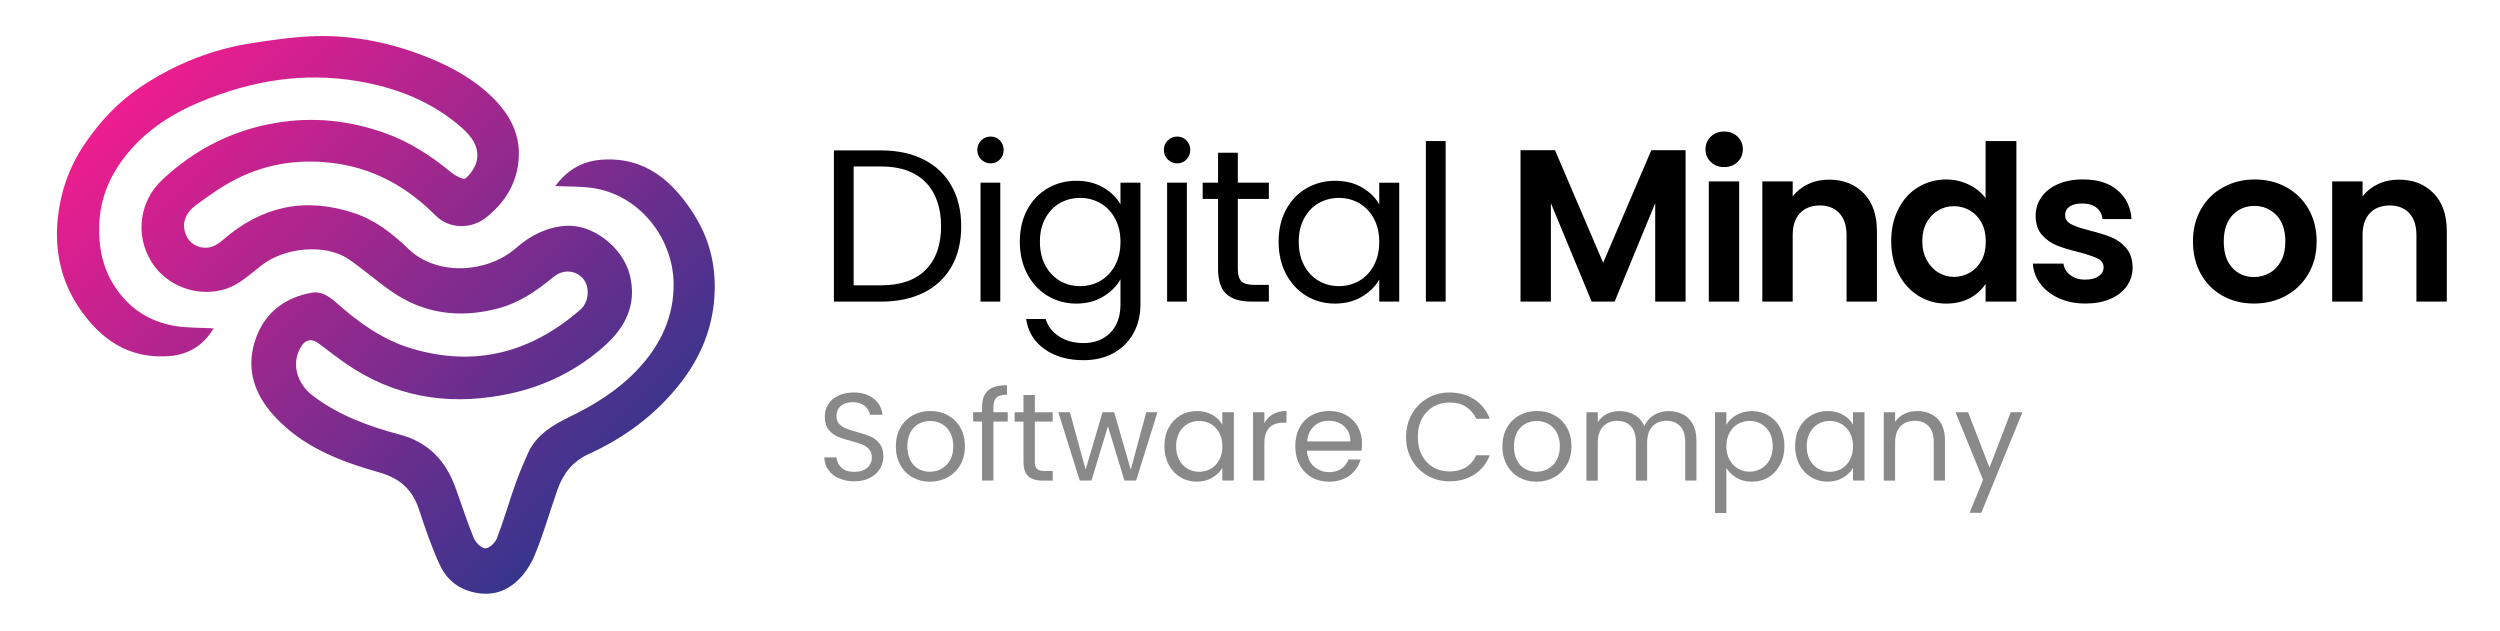
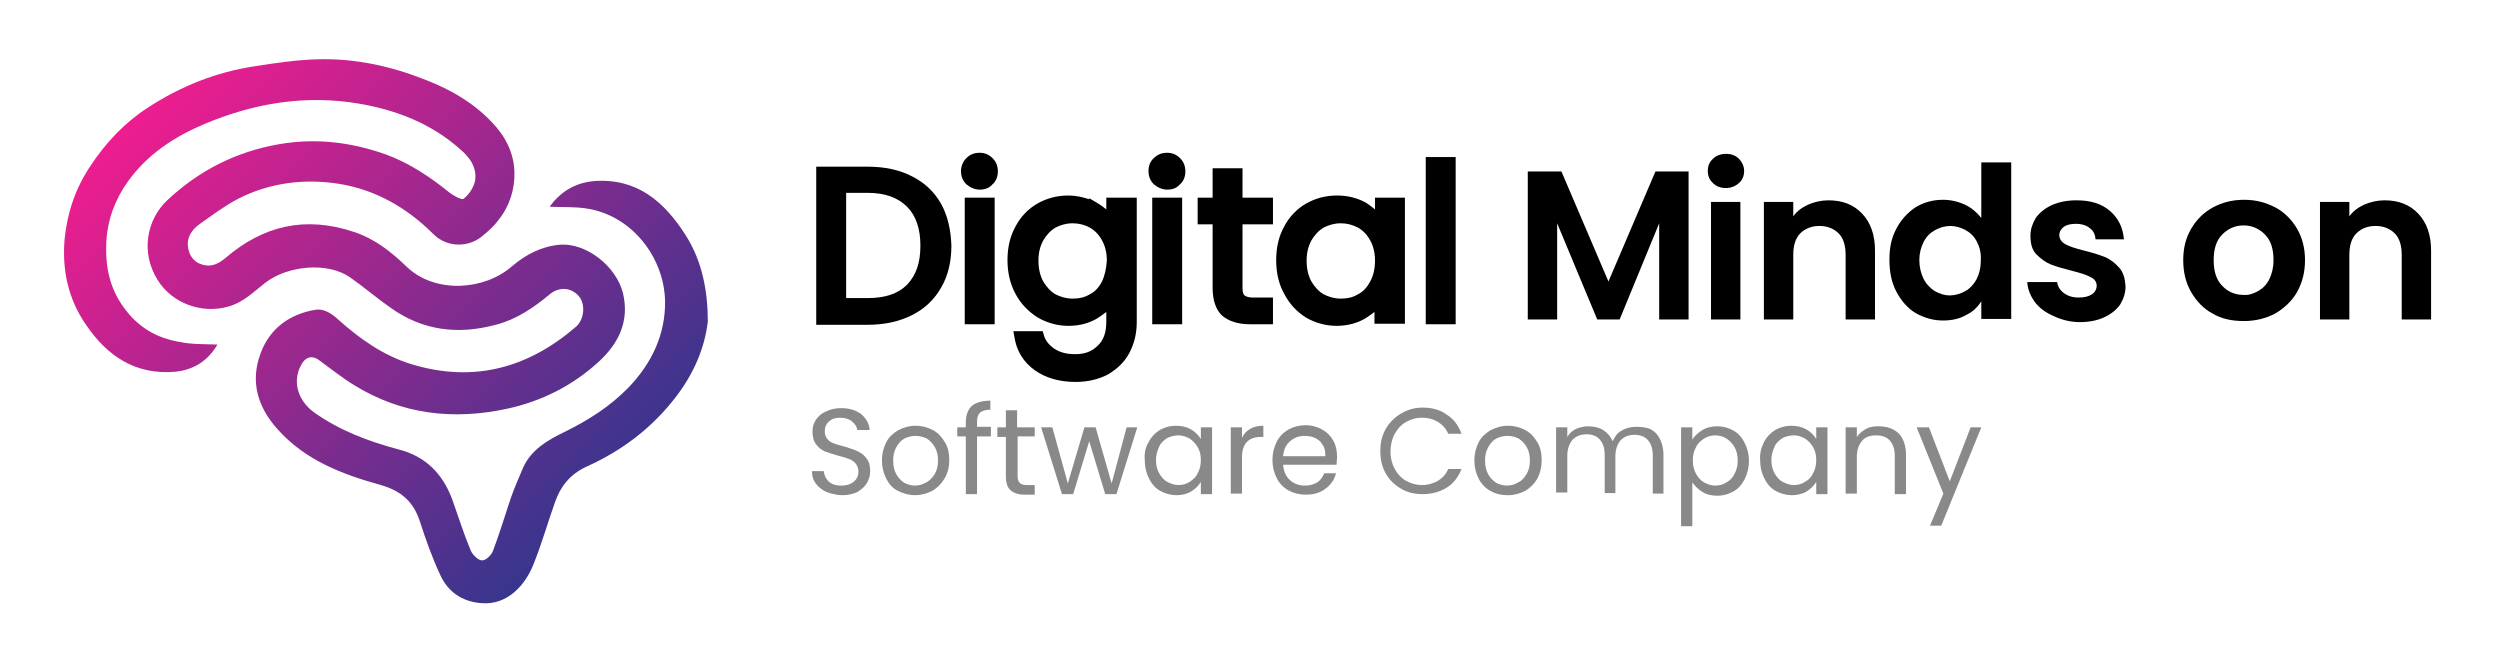
- <svg xmlns="http://www.w3.org/2000/svg" id="Layer_1" data-name="Layer 1" version="1.1" viewBox="0 0 456.77 115.19">
-   <defs>
-     <style>
-       .cls-1 {
-         fill: url(#linear-gradient);
-       }
- 
-       .cls-1, .cls-2, .cls-3 {
-         stroke-width: 0px;
-       }
- 
-       .cls-2 {
-         fill: #000;
-       }
- 
-       .cls-3 {
-         fill: #898989;
-       }
-     </style>
-     <linearGradient id="linear-gradient" x1="118.05" y1="94.95" x2="32.36" y2="9.26" gradientUnits="userSpaceOnUse">
-       <stop offset="0" stop-color="#29378d" />
-       <stop offset="1" stop-color="#ed1d8f" />
-     </linearGradient>
-   </defs>
-   <path class="cls-1" d="M126.96,39.41c-3.96-6.28-9.07-10.85-17.15-10.22-3.5.27-6.28,1.96-8.34,4.8,2.34.11,4.56.05,6.73.35,8.63,1.21,14.69,9.13,14.87,17.25.14,6.28-2.47,11.68-6.82,16.18-3.47,3.6-7.65,6.2-12.14,8.37-3.14,1.53-6.15,3.31-7.67,6.71-.83,1.86-1.62,3.74-2.3,5.65-1.15,3.26-2.1,6.6-3.34,9.83-.31.82-1.4,1.86-2.12,1.85-.74-.01-1.78-1.06-2.12-1.88-1.27-3.08-2.26-6.28-3.42-9.41-1.8-4.85-5-8.15-10.17-9.51-5.57-1.46-10.94-3.45-15.65-6.94-3.25-2.4-4.22-6.34-2.14-9.36.77-1.12,1.89-1.19,3.02-.35,2.15,1.62,4.28,3.31,6.56,4.73,8.91,5.55,18.59,6.63,28.67,4.4,6.42-1.42,12.24-4.35,17.13-8.76,3.74-3.36,5.84-7.56,4.51-12.86-1.26-5.03-6.76-9.34-11.73-8.98-3.46.25-6.44,1.76-9.02,4.03-5.24,4.6-14.43,5.23-19.66.22-2.87-2.75-5.97-5.25-9.97-6.58-9.02-3-16.9-1.23-23.96,4.9-1.19,1.03-2.45,1.73-4.11,1.33-1.76-.42-2.67-1.75-2.94-3.3-.31-1.78.7-3.34,2.08-4.35,2.35-1.73,4.75-3.45,7.34-4.77,5.91-3.01,12.27-3.83,18.79-2.8,6.92,1.09,12.75,4.47,17.65,9.4,2.66,2.68,6.76,2.46,9.35.35,1.06-.86,2.06-1.84,2.9-2.91,2.08-2.63,3.08-5.78,3.01-9.02-.07-3.56-1.7-6.7-4.18-9.31-3.46-3.65-7.74-6.06-12.35-7.92-6.52-2.64-13.32-4.08-20.34-3.93-3.96.08-7.93.67-11.85,1.27-7.26,1.11-13.98,3.79-20.09,7.81-4.31,2.84-7.8,6.54-10.7,10.9-2.77,4.18-4.3,8.74-4.76,13.57-.54,5.74.63,11.23,3.95,16.13,3.98,5.89,9.26,9.39,16.58,8.77,3.47-.29,6.25-2.08,7.96-5.06-2.4-.14-4.81-.05-7.13-.45-4.28-.74-7.79-2.84-10.4-6.43-2.68-3.68-3.53-7.74-3.35-12.22.17-4.32,1.68-8.15,4.12-11.52,3.62-4.99,8.57-8.34,14.26-10.73,9.3-3.89,18.87-5.52,28.88-3.81,7.03,1.2,13.52,3.72,18.93,8.47,1.75,1.54,3.35,3.54,2.76,6.13-.27,1.19-1.13,2.4-2.08,3.19-.33.27-1.84-.52-2.56-1.11-3.66-3.01-7.56-5.57-12.04-7.17-6.52-2.33-13.14-3.06-20.04-1.88-8.04,1.37-14.86,4.88-20.77,10.43-3.95,3.71-5.09,9.86-1.91,14.98,2.71,4.36,8.25,6.43,13.18,5.03,2.87-.81,4.82-2.83,7.04-4.52,4.19-3.19,11.61-3.9,15.81-1.01,2.62,1.8,5.02,3.91,7.61,5.74,6.02,4.25,12.63,5.1,19.68,3.24,3.88-1.03,7.07-3.23,10.11-5.74,1.8-1.49,4.08-1.26,5.45.35,1.23,1.45,1.05,4.23-.52,5.6-8.99,7.85-19.21,10.58-30.8,7.13-5.33-1.58-9.76-4.78-13.85-8.43-1.29-1.15-2.79-2.06-4.32-1.8-4.81.81-8.51,3.48-10.24,8.1-2,5.33-.64,10.11,3.15,14.32,5.2,5.76,12.11,8.4,19.25,10.42,3.83,1.08,6.12,3.13,7.32,6.81,1.11,3.39,2.28,6.78,3.75,10.01,1.43,3.14,4.02,4.96,7.6,5.32,5.11.53,8.37-3.56,9.82-7.09,1.59-3.86,2.73-7.9,4.11-11.84,1.03-2.94,2.75-5.21,5.75-6.57,6.66-3.03,12.4-7.32,16.9-13.15,3.2-4.16,5.29-8.88,5.9-14.05.68-5.76-.32-11.36-3.47-16.35Z" />
+ <svg xmlns="http://www.w3.org/2000/svg" version="1.1" id="Layer_1" x="0px" y="0px" viewBox="-1045 660 468 122" style="enable-background:new -1045 660 468 122;" xml:space="preserve">
+   <style type="text/css">
+ 	.st0{fill:url(#SVGID_1_);}
+ 	.st1{fill:#898989;}
+ </style>
+   <linearGradient id="SVGID_1_" gradientUnits="userSpaceOnUse" x1="-925.525" y1="684.405" x2="-1011.215" y2="770.095" gradientTransform="matrix(1 0 0 -1 0 1444)">
+     <stop offset="0" style="stop-color:#29378D" />
+     <stop offset="1" style="stop-color:#ED1D8F" />
+   </linearGradient>
+   <path class="st0" d="M-916.6,704.1c-4-6.3-9.1-10.8-17.2-10.2c-3.5,0.3-6.3,2-8.3,4.8c2.3,0.1,4.6,0,6.7,0.3  c8.6,1.2,14.7,9.1,14.9,17.3c0.1,6.3-2.5,11.7-6.8,16.2c-3.5,3.6-7.6,6.2-12.1,8.4c-3.1,1.5-6.2,3.3-7.7,6.7  c-0.8,1.9-1.6,3.7-2.3,5.7c-1.1,3.3-2.1,6.6-3.3,9.8c-0.3,0.8-1.4,1.9-2.1,1.8c-0.7,0-1.8-1.1-2.1-1.9c-1.3-3.1-2.3-6.3-3.4-9.4  c-1.8-4.9-5-8.2-10.2-9.5c-5.6-1.5-10.9-3.5-15.7-6.9c-3.3-2.4-4.2-6.3-2.1-9.4c0.8-1.1,1.9-1.2,3-0.4c2.2,1.6,4.3,3.3,6.6,4.7  c8.9,5.5,18.6,6.6,28.7,4.4c6.4-1.4,12.2-4.3,17.1-8.8c3.7-3.4,5.8-7.6,4.5-12.9c-1.3-5-6.8-9.3-11.7-9c-3.5,0.3-6.4,1.8-9,4  c-5.2,4.6-14.4,5.2-19.7,0.2c-2.9-2.8-6-5.3-10-6.6c-9-3-16.9-1.2-24,4.9c-1.2,1-2.5,1.7-4.1,1.3c-1.8-0.4-2.7-1.8-2.9-3.3  c-0.3-1.8,0.7-3.3,2.1-4.3c2.4-1.7,4.8-3.5,7.3-4.8c5.9-3,12.3-3.8,18.8-2.8c6.9,1.1,12.8,4.5,17.7,9.4c2.7,2.7,6.8,2.5,9.3,0.3  c1.1-0.9,2.1-1.8,2.9-2.9c2.1-2.6,3.1-5.8,3-9c-0.1-3.6-1.7-6.7-4.2-9.3c-3.5-3.7-7.7-6.1-12.3-7.9c-6.5-2.6-13.3-4.1-20.3-3.9  c-4,0.1-7.9,0.7-11.8,1.3c-7.3,1.1-14,3.8-20.1,7.8c-4.3,2.8-7.8,6.5-10.7,10.9c-2.8,4.2-4.3,8.7-4.8,13.6c-0.5,5.7,0.6,11.2,4,16.1  c4,5.9,9.3,9.4,16.6,8.8c3.5-0.3,6.3-2.1,8-5.1c-2.4-0.1-4.8,0-7.1-0.5c-4.3-0.7-7.8-2.8-10.4-6.4c-2.7-3.7-3.5-7.7-3.3-12.2  c0.2-4.3,1.7-8.2,4.1-11.5c3.6-5,8.6-8.3,14.3-10.7c9.3-3.9,18.9-5.5,28.9-3.8c7,1.2,13.5,3.7,18.9,8.5c1.8,1.5,3.3,3.5,2.8,6.1  c-0.3,1.2-1.1,2.4-2.1,3.2c-0.3,0.3-1.8-0.5-2.6-1.1c-3.7-3-7.6-5.6-12-7.2c-6.5-2.3-13.1-3.1-20-1.9c-8,1.4-14.9,4.9-20.8,10.4  c-4,3.7-5.1,9.9-1.9,15c2.7,4.4,8.3,6.4,13.2,5c2.9-0.8,4.8-2.8,7-4.5c4.2-3.2,11.6-3.9,15.8-1c2.6,1.8,5,3.9,7.6,5.7  c6,4.3,12.6,5.1,19.7,3.2c3.9-1,7.1-3.2,10.1-5.7c1.8-1.5,4.1-1.3,5.5,0.4c1.2,1.4,1,4.2-0.5,5.6c-9,7.8-19.2,10.6-30.8,7.1  c-5.3-1.6-9.8-4.8-13.8-8.4c-1.3-1.2-2.8-2.1-4.3-1.8c-4.8,0.8-8.5,3.5-10.2,8.1c-2,5.3-0.6,10.1,3.2,14.3  c5.2,5.8,12.1,8.4,19.3,10.4c3.8,1.1,6.1,3.1,7.3,6.8c1.1,3.4,2.3,6.8,3.8,10c1.4,3.1,4,5,7.6,5.3c5.1,0.5,8.4-3.6,9.8-7.1  c1.6-3.9,2.7-7.9,4.1-11.8c1-2.9,2.8-5.2,5.8-6.6c6.7-3,12.4-7.3,16.9-13.2c3.2-4.2,5.3-8.9,5.9-14  C-912.5,714.6-913.5,709-916.6,704.1L-916.6,704.1z" />
+   <path d="M-868.8,698.2c-1.3-2.3-3.1-4-5.5-5.2c-2.3-1.2-5.1-1.8-8.3-1.8h-9.6v29.6h9.6c3.2,0,5.9-0.6,8.3-1.8  c2.4-1.2,4.2-2.9,5.5-5.2c1.3-2.2,1.9-4.9,1.9-7.8C-867,703-867.6,700.4-868.8,698.2z M-882.6,715.8h-4v-19.7h4  c3.3,0,5.7,0.9,7.4,2.6c1.7,1.7,2.5,4.2,2.5,7.3c0,3.2-0.8,5.5-2.5,7.3C-876.9,715-879.3,715.8-882.6,715.8z" />
  <g>
-     <path class="cls-2" d="M168.79,29.16c2.21,1.12,3.9,2.73,5.07,4.82,1.18,2.09,1.76,4.54,1.76,7.37s-.59,5.28-1.76,7.35c-1.18,2.07-2.87,3.66-5.07,4.76-2.21,1.1-4.82,1.65-7.83,1.65h-8.6v-27.63h8.6c3.01,0,5.62.56,7.83,1.68ZM169.13,49.3c1.88-1.89,2.81-4.54,2.81-7.95s-.94-6.12-2.83-8.05-4.6-2.89-8.15-2.89h-4.99v21.72h4.99c3.57,0,6.29-.94,8.17-2.83Z" />
-     <path class="cls-2" d="M179.27,29.14c-.48-.48-.71-1.06-.71-1.74s.24-1.27.71-1.74c.48-.48,1.06-.71,1.74-.71s1.22.24,1.68.71c.46.48.69,1.06.69,1.74s-.23,1.27-.69,1.74c-.46.48-1.02.71-1.68.71s-1.27-.24-1.74-.71ZM182.76,33.38v21.72h-3.61v-21.72h3.61Z" />
-     <path class="cls-2" d="M201.57,34.25c1.41.82,2.46,1.85,3.15,3.09v-3.96h3.65v22.2c0,1.98-.42,3.75-1.27,5.29-.85,1.55-2.05,2.75-3.63,3.63-1.57.87-3.4,1.31-5.49,1.31-2.85,0-5.23-.67-7.13-2.02-1.9-1.35-3.03-3.18-3.37-5.51h3.57c.4,1.32,1.21,2.38,2.46,3.19,1.24.81,2.73,1.21,4.48,1.21,1.98,0,3.6-.62,4.85-1.86,1.25-1.24,1.88-2.99,1.88-5.23v-4.56c-.71,1.27-1.77,2.33-3.17,3.17-1.4.85-3.04,1.27-4.91,1.27s-3.68-.48-5.25-1.43c-1.57-.95-2.81-2.29-3.71-4-.9-1.72-1.35-3.67-1.35-5.87s.45-4.17,1.35-5.85c.9-1.68,2.13-2.98,3.71-3.9,1.57-.92,3.32-1.39,5.25-1.39s3.52.41,4.93,1.23ZM203.73,39.92c-.66-1.21-1.55-2.15-2.68-2.79-1.12-.65-2.36-.97-3.71-.97s-2.58.32-3.69.95-2,1.56-2.66,2.77c-.66,1.22-.99,2.64-.99,4.28s.33,3.11.99,4.34c.66,1.23,1.55,2.17,2.66,2.81,1.11.65,2.34.97,3.69.97s2.58-.32,3.71-.97c1.12-.65,2.01-1.59,2.68-2.81.66-1.23.99-2.66.99-4.3s-.33-3.06-.99-4.28Z" />
-     <path class="cls-2" d="M213.36,29.14c-.48-.48-.71-1.06-.71-1.74s.24-1.27.71-1.74c.48-.48,1.06-.71,1.74-.71s1.22.24,1.68.71c.46.48.69,1.06.69,1.74s-.23,1.27-.69,1.74c-.46.48-1.02.71-1.68.71s-1.27-.24-1.74-.71ZM216.85,33.38v21.72h-3.61v-21.72h3.61Z" />
-     <path class="cls-2" d="M226.16,36.36v12.8c0,1.06.22,1.8.67,2.24.45.44,1.23.65,2.34.65h2.66v3.05h-3.25c-2.01,0-3.51-.46-4.52-1.39-1-.92-1.51-2.44-1.51-4.56v-12.8h-2.81v-2.97h2.81v-5.47h3.61v5.47h5.67v2.97h-5.67Z" />
-     <path class="cls-2" d="M234.96,38.32c.9-1.68,2.13-2.98,3.71-3.9,1.57-.92,3.32-1.39,5.25-1.39s3.55.41,4.95,1.23c1.4.82,2.44,1.85,3.13,3.09v-3.96h3.65v21.72h-3.65v-4.04c-.71,1.27-1.78,2.32-3.19,3.15-1.41.83-3.06,1.25-4.93,1.25s-3.67-.48-5.23-1.43-2.79-2.29-3.69-4c-.9-1.72-1.35-3.67-1.35-5.87s.45-4.17,1.35-5.85ZM251.01,39.92c-.66-1.21-1.55-2.15-2.67-2.79-1.12-.65-2.36-.97-3.71-.97s-2.58.32-3.69.95c-1.11.63-2,1.56-2.66,2.77-.66,1.22-.99,2.64-.99,4.28s.33,3.11.99,4.34c.66,1.23,1.55,2.17,2.66,2.81,1.11.65,2.34.97,3.69.97s2.58-.32,3.71-.97c1.12-.65,2.01-1.59,2.67-2.81.66-1.23.99-2.66.99-4.3s-.33-3.06-.99-4.28Z" />
-     <path class="cls-2" d="M264.13,25.77v29.33h-3.61v-29.33h3.61Z" />
-     <path class="cls-2" d="M307.97,27.44v27.67h-5.55v-17.99l-7.41,17.99h-4.2l-7.45-17.99v17.99h-5.55v-27.67h6.3l8.8,20.57,8.8-20.57h6.26Z" />
-     <path class="cls-2" d="M312.58,29.6c-.65-.62-.97-1.39-.97-2.32s.32-1.7.97-2.32c.65-.62,1.46-.93,2.44-.93s1.79.31,2.44.93c.65.62.97,1.39.97,2.32s-.32,1.7-.97,2.32c-.65.62-1.46.93-2.44.93s-1.79-.31-2.44-.93ZM317.76,33.14v21.96h-5.55v-21.96h5.55Z" />
-     <path class="cls-2" d="M340.51,35.3c1.61,1.65,2.42,3.96,2.42,6.92v12.88h-5.55v-12.13c0-1.74-.44-3.08-1.31-4.02s-2.06-1.41-3.57-1.41-2.74.47-3.63,1.41c-.89.94-1.33,2.28-1.33,4.02v12.13h-5.55v-21.96h5.55v2.73c.74-.95,1.68-1.7,2.83-2.24s2.41-.81,3.79-.81c2.62,0,4.73.83,6.34,2.48Z" />
-     <path class="cls-2" d="M346.87,38.14c.88-1.72,2.09-3.04,3.63-3.96,1.53-.92,3.24-1.39,5.11-1.39,1.43,0,2.79.31,4.08.93,1.29.62,2.33,1.45,3.09,2.48v-10.42h5.63v29.33h-5.63v-3.25c-.69,1.08-1.65,1.96-2.89,2.62s-2.68.99-4.32.99c-1.85,0-3.54-.48-5.07-1.43-1.53-.95-2.74-2.29-3.63-4.02-.89-1.73-1.33-3.72-1.33-5.96s.44-4.19,1.33-5.91ZM362.03,40.66c-.53-.96-1.24-1.7-2.14-2.22-.9-.52-1.86-.77-2.89-.77s-1.98.25-2.85.75c-.87.5-1.58,1.24-2.12,2.2-.54.96-.81,2.11-.81,3.43s.27,2.48.81,3.47c.54.99,1.25,1.75,2.14,2.28.88.53,1.83.79,2.83.79s1.99-.26,2.89-.77c.9-.52,1.61-1.25,2.14-2.22.53-.96.79-2.12.79-3.47s-.26-2.5-.79-3.47Z" />
-     <path class="cls-2" d="M376.18,54.49c-1.43-.65-2.56-1.53-3.39-2.64s-1.29-2.34-1.37-3.69h5.59c.11.85.52,1.55,1.25,2.1.73.55,1.63.83,2.71.83s1.88-.21,2.48-.63c.59-.42.89-.96.89-1.62,0-.71-.36-1.25-1.09-1.61-.73-.36-1.88-.75-3.47-1.17-1.64-.4-2.98-.81-4.02-1.23-1.04-.42-1.94-1.07-2.7-1.94s-1.13-2.05-1.13-3.53c0-1.22.35-2.32,1.05-3.33.7-1,1.7-1.8,3.01-2.38,1.31-.58,2.85-.87,4.62-.87,2.62,0,4.7.65,6.26,1.96,1.56,1.31,2.42,3.07,2.58,5.29h-5.31c-.08-.87-.44-1.57-1.09-2.08-.65-.52-1.51-.77-2.6-.77-1,0-1.78.19-2.32.56-.54.37-.81.89-.81,1.55,0,.74.37,1.3,1.11,1.68.74.38,1.89.77,3.45,1.17,1.59.4,2.89.81,3.92,1.23,1.03.42,1.92,1.08,2.68,1.96.75.89,1.14,2.05,1.17,3.51,0,1.27-.35,2.4-1.05,3.41-.7,1-1.7,1.79-3.01,2.36-1.31.57-2.83.85-4.58.85s-3.41-.32-4.84-.97Z" />
-     <path class="cls-2" d="M406.1,54.05c-1.69-.94-3.02-2.27-3.98-3.98-.96-1.72-1.45-3.7-1.45-5.95s.5-4.23,1.49-5.94c.99-1.72,2.34-3.05,4.06-3.98,1.72-.94,3.63-1.41,5.75-1.41s4.03.47,5.75,1.41c1.72.94,3.07,2.27,4.06,3.98.99,1.72,1.49,3.7,1.49,5.94s-.51,4.23-1.53,5.95c-1.02,1.72-2.39,3.05-4.12,3.98-1.73.94-3.67,1.41-5.81,1.41s-4.02-.47-5.71-1.41ZM414.64,49.89c.89-.49,1.59-1.22,2.12-2.2.53-.98.79-2.17.79-3.57,0-2.09-.55-3.69-1.64-4.82-1.1-1.12-2.44-1.68-4.02-1.68s-2.91.56-3.98,1.68c-1.07,1.12-1.61,2.73-1.61,4.82s.52,3.69,1.57,4.82c1.04,1.12,2.36,1.68,3.94,1.68,1,0,1.95-.24,2.83-.73Z" />
-     <path class="cls-2" d="M444.63,35.3c1.61,1.65,2.42,3.96,2.42,6.92v12.88h-5.55v-12.13c0-1.74-.44-3.08-1.31-4.02s-2.06-1.41-3.57-1.41-2.74.47-3.63,1.41c-.89.94-1.33,2.28-1.33,4.02v12.13h-5.55v-21.96h5.55v2.73c.74-.95,1.68-1.7,2.83-2.24s2.41-.81,3.79-.81c2.62,0,4.73.83,6.34,2.48Z" />
+     <path d="M-858.2,692.1c0,0.9-0.3,1.8-1,2.4c-0.6,0.7-1.4,1-2.4,1c-0.9,0-1.8-0.4-2.5-1c-0.7-0.7-1-1.5-1-2.5c0-0.9,0.4-1.8,1-2.4   c0.7-0.7,1.5-1,2.5-1c0.9,0,1.7,0.3,2.4,1C-858.5,690.3-858.2,691.1-858.2,692.1z" />
+     <rect x="-864.4" y="697" width="5.6" height="23.7" />
  </g>
+   <path d="M-837.9,697v2.2c-0.5-0.4-1-0.8-1.7-1.2l-1.5-0.9v0.2c-1.2-0.4-2.5-0.7-3.9-0.7c-2.1,0-4,0.5-5.8,1.5  c-1.7,1-3.1,2.4-4.1,4.3c-1,1.8-1.5,3.9-1.5,6.3c0,2.3,0.5,4.5,1.5,6.3c1,1.9,2.4,3.3,4.1,4.4c1.7,1,3.7,1.6,5.8,1.6  c2.1,0,3.9-0.5,5.4-1.4c0.6-0.4,1.2-0.8,1.7-1.2v1.8c0,2-0.5,3.5-1.6,4.5c-1.1,1.1-2.4,1.6-4.2,1.6c-1.6,0-2.8-0.3-3.9-1  c-1-0.7-1.7-1.5-2-2.6l-0.2-0.7h-5.5l0.2,1.1c0.4,2.6,1.7,4.7,3.8,6.2c2.1,1.5,4.7,2.2,7.7,2.2c2.2,0,4.3-0.5,6-1.4  c1.7-1,3.1-2.3,4-4c0.9-1.7,1.4-3.6,1.4-5.8V697H-837.9z M-838.7,712.7c-0.6,1.1-1.3,1.9-2.3,2.4c-1,0.6-2,0.8-3.2,0.8  c-1.2,0-2.2-0.3-3.2-0.8c-0.9-0.5-1.7-1.4-2.3-2.4c-0.6-1.1-0.9-2.4-0.9-3.9c0-1.5,0.3-2.7,0.9-3.8c0.6-1,1.3-1.8,2.3-2.4  c1-0.5,2-0.8,3.2-0.8c1.2,0,2.3,0.3,3.2,0.8c0.9,0.5,1.7,1.3,2.3,2.4c0.6,1.1,0.9,2.3,0.9,3.8C-837.9,710.3-838.2,711.6-838.7,712.7  z" />
  <g>
-     <path class="cls-3" d="M153.29,87.41c-.83-.37-1.48-.89-1.95-1.55-.47-.66-.71-1.42-.73-2.29h2.21c.08.75.38,1.37.92,1.88.54.51,1.33.76,2.36.76s1.77-.25,2.34-.74c.57-.49.85-1.13.85-1.9,0-.61-.17-1.1-.5-1.48-.33-.38-.75-.67-1.25-.87-.5-.2-1.18-.41-2.03-.64-1.05-.27-1.89-.55-2.52-.82-.63-.27-1.17-.7-1.62-1.29-.45-.58-.67-1.37-.67-2.36,0-.87.22-1.63.66-2.3.44-.67,1.06-1.19,1.86-1.55.8-.36,1.71-.55,2.75-.55,1.49,0,2.71.37,3.66,1.12.95.75,1.49,1.73,1.61,2.96h-2.28c-.08-.61-.4-1.14-.96-1.61-.56-.46-1.31-.7-2.23-.7-.87,0-1.57.22-2.12.67-.55.45-.82,1.08-.82,1.88,0,.58.16,1.05.49,1.41s.73.64,1.21.83c.48.19,1.15.41,2.02.65,1.05.29,1.89.57,2.53.85.64.28,1.19.71,1.64,1.3.46.59.68,1.38.68,2.38,0,.78-.21,1.5-.62,2.19-.41.68-1.02,1.24-1.82,1.66-.81.43-1.76.64-2.85.64s-1.99-.19-2.82-.56Z" />
-     <path class="cls-3" d="M166.72,87.21c-.95-.53-1.69-1.29-2.23-2.27s-.81-2.12-.81-3.41.28-2.41.83-3.39c.55-.98,1.31-1.73,2.27-2.26s2.03-.79,3.21-.79,2.26.26,3.21.79,1.71,1.27,2.27,2.25c.55.97.83,2.1.83,3.4s-.28,2.43-.85,3.41c-.57.98-1.34,1.74-2.31,2.27-.97.53-2.05.8-3.24.8s-2.23-.27-3.18-.8ZM171.99,85.66c.65-.35,1.18-.87,1.58-1.57.4-.7.6-1.55.6-2.55s-.2-1.85-.59-2.55c-.4-.7-.91-1.22-1.55-1.56-.64-.34-1.33-.51-2.07-.51s-1.46.17-2.09.51c-.63.34-1.14.86-1.52,1.56-.38.7-.57,1.55-.57,2.55s.19,1.88.56,2.58c.37.7.87,1.22,1.49,1.56.62.34,1.31.51,2.05.51s1.44-.17,2.1-.52Z" />
-     <path class="cls-3" d="M184.12,77.02h-2.62v10.78h-2.07v-10.78h-1.62v-1.71h1.62v-.89c0-1.4.36-2.42,1.08-3.07.72-.65,1.88-.97,3.48-.97v1.73c-.91,0-1.55.18-1.93.54-.37.36-.56.95-.56,1.77v.89h2.62v1.71Z" />
-     <path class="cls-3" d="M189.07,77.02v7.36c0,.61.13,1.04.39,1.29.26.25.71.38,1.35.38h1.53v1.76h-1.87c-1.16,0-2.02-.27-2.6-.8-.58-.53-.87-1.41-.87-2.62v-7.36h-1.62v-1.71h1.62v-3.15h2.07v3.15h3.26v1.71h-3.26Z" />
-     <path class="cls-3" d="M211.48,75.31l-3.9,12.49h-2.14l-3.01-9.92-3.01,9.92h-2.14l-3.92-12.49h2.12l2.87,10.49,3.1-10.49h2.12l3.03,10.51,2.83-10.51h2.05Z" />
-     <path class="cls-3" d="M213.53,78.15c.52-.97,1.23-1.71,2.13-2.25s1.91-.8,3.02-.8,2.04.24,2.85.71,1.41,1.06,1.8,1.78v-2.28h2.1v12.49h-2.1v-2.33c-.41.73-1.02,1.33-1.84,1.81-.81.48-1.76.72-2.84.72s-2.11-.27-3.01-.82c-.9-.55-1.6-1.31-2.12-2.3-.52-.99-.77-2.11-.77-3.37s.26-2.4.77-3.36ZM222.77,79.08c-.38-.7-.89-1.23-1.54-1.61-.65-.37-1.36-.56-2.13-.56s-1.48.18-2.12.55c-.64.36-1.15.9-1.53,1.6-.38.7-.57,1.52-.57,2.46s.19,1.79.57,2.5c.38.71.89,1.25,1.53,1.62.64.37,1.35.56,2.12.56s1.49-.19,2.13-.56c.65-.37,1.16-.91,1.54-1.62.38-.71.57-1.53.57-2.47s-.19-1.76-.57-2.46Z" />
-     <path class="cls-3" d="M232.58,75.68c.68-.4,1.5-.59,2.47-.59v2.14h-.55c-2.33,0-3.49,1.26-3.49,3.78v6.79h-2.07v-12.49h2.07v2.03c.36-.71.88-1.27,1.56-1.66Z" />
-     <path class="cls-3" d="M248.78,82.34h-9.99c.08,1.23.5,2.19,1.27,2.88.77.69,1.7,1.04,2.79,1.04.9,0,1.64-.21,2.25-.63.6-.42,1.02-.98,1.26-1.68h2.23c-.33,1.2-1,2.18-2.01,2.93-1,.75-2.25,1.13-3.74,1.13-1.19,0-2.25-.27-3.18-.8-.93-.53-1.67-1.29-2.2-2.27s-.8-2.12-.8-3.41.26-2.42.78-3.4,1.24-1.72,2.18-2.25c.94-.52,2.01-.79,3.23-.79s2.23.26,3.15.78c.91.52,1.61,1.23,2.11,2.13s.74,1.93.74,3.07c0,.4-.02.81-.07,1.25ZM246.18,78.61c-.35-.57-.82-1-1.42-1.3s-1.26-.44-1.99-.44c-1.05,0-1.94.33-2.68,1-.74.67-1.16,1.6-1.26,2.78h7.89c0-.79-.17-1.47-.52-2.04Z" />
-     <path class="cls-3" d="M257.95,75.67c.7-1.24,1.65-2.21,2.86-2.91,1.21-.7,2.55-1.05,4.02-1.05,1.73,0,3.24.42,4.54,1.25,1.29.84,2.23,2.02,2.83,3.56h-2.48c-.44-.96-1.08-1.69-1.9-2.21-.83-.52-1.82-.77-2.97-.77s-2.11.26-2.99.77c-.88.52-1.57,1.25-2.07,2.2-.5.95-.75,2.06-.75,3.34s.25,2.37.75,3.32c.5.95,1.19,1.68,2.07,2.2.88.52,1.88.77,2.99.77s2.15-.25,2.97-.76c.83-.51,1.46-1.24,1.9-2.2h2.48c-.59,1.52-1.54,2.69-2.83,3.52-1.29.83-2.8,1.24-4.54,1.24-1.47,0-2.82-.35-4.02-1.04s-2.16-1.65-2.86-2.88-1.05-2.62-1.05-4.17.35-2.94,1.05-4.18Z" />
-     <path class="cls-3" d="M277.54,87.21c-.95-.53-1.7-1.29-2.23-2.27-.54-.98-.81-2.12-.81-3.41s.28-2.41.83-3.39,1.31-1.73,2.27-2.26c.96-.52,2.03-.79,3.21-.79s2.26.26,3.21.79c.96.52,1.71,1.27,2.27,2.25.55.97.83,2.1.83,3.4s-.29,2.43-.86,3.41c-.57.98-1.34,1.74-2.31,2.27-.97.53-2.05.8-3.24.8s-2.23-.27-3.18-.8ZM282.82,85.66c.65-.35,1.18-.87,1.58-1.57.4-.7.6-1.55.6-2.55s-.2-1.85-.59-2.55c-.4-.7-.91-1.22-1.55-1.56-.64-.34-1.33-.51-2.07-.51s-1.46.17-2.09.51c-.63.34-1.14.86-1.52,1.56-.38.7-.57,1.55-.57,2.55s.19,1.88.56,2.58.87,1.22,1.49,1.56c.62.34,1.31.51,2.05.51s1.44-.17,2.1-.52Z" />
-     <path class="cls-3" d="M307.49,75.69c.76.4,1.36,1.01,1.8,1.81.44.81.66,1.79.66,2.94v7.36h-2.05v-7.07c0-1.25-.31-2.2-.92-2.86-.62-.66-1.45-.99-2.5-.99s-1.94.35-2.58,1.04c-.64.69-.96,1.69-.96,3v6.89h-2.05v-7.07c0-1.25-.31-2.2-.92-2.86-.62-.66-1.45-.99-2.5-.99s-1.94.35-2.58,1.04c-.64.69-.96,1.69-.96,3v6.89h-2.08v-12.49h2.08v1.8c.41-.65.96-1.15,1.65-1.5s1.46-.52,2.29-.52c1.05,0,1.98.24,2.78.71.81.47,1.41,1.16,1.8,2.07.35-.88.93-1.56,1.73-2.05.8-.49,1.7-.73,2.69-.73s1.84.2,2.6.6Z" />
-     <path class="cls-3" d="M317.26,75.83c.81-.48,1.76-.72,2.84-.72s2.12.27,3.02.8,1.62,1.28,2.13,2.25.78,2.09.78,3.36-.26,2.39-.78,3.37c-.52.99-1.23,1.76-2.13,2.3-.9.55-1.91.82-3.02.82s-2-.24-2.82-.72c-.81-.48-1.43-1.07-1.86-1.79v8.23h-2.07v-18.42h2.07v2.3c.41-.71,1.02-1.31,1.84-1.79ZM323.33,79.05c-.38-.7-.89-1.23-1.54-1.6-.65-.36-1.36-.55-2.13-.55s-1.46.19-2.11.56c-.65.37-1.16.91-1.55,1.62-.39.71-.58,1.52-.58,2.45s.19,1.77.58,2.47c.39.71.9,1.25,1.55,1.62.65.37,1.35.56,2.11.56s1.49-.19,2.13-.56c.65-.37,1.16-.91,1.54-1.62.38-.71.57-1.54.57-2.5s-.19-1.76-.57-2.46Z" />
-     <path class="cls-3" d="M328.76,78.15c.52-.97,1.23-1.71,2.13-2.25.9-.53,1.91-.8,3.02-.8s2.04.24,2.85.71,1.41,1.06,1.8,1.78v-2.28h2.1v12.49h-2.1v-2.33c-.41.73-1.02,1.33-1.83,1.81-.81.48-1.76.72-2.84.72s-2.11-.27-3.01-.82c-.9-.55-1.6-1.31-2.12-2.3-.52-.99-.78-2.11-.78-3.37s.26-2.4.78-3.36ZM337.99,79.08c-.38-.7-.89-1.23-1.54-1.61-.65-.37-1.36-.56-2.13-.56s-1.48.18-2.12.55-1.15.9-1.53,1.6c-.38.7-.57,1.52-.57,2.46s.19,1.79.57,2.5c.38.71.89,1.25,1.53,1.62.64.37,1.34.56,2.12.56s1.49-.19,2.13-.56c.65-.37,1.16-.91,1.54-1.62.38-.71.57-1.53.57-2.47s-.19-1.76-.57-2.46Z" />
-     <path class="cls-3" d="M353.95,76.46c.94.92,1.41,2.25,1.41,3.98v7.36h-2.05v-7.07c0-1.25-.31-2.2-.93-2.86-.62-.66-1.47-.99-2.55-.99s-1.96.34-2.61,1.03c-.65.68-.97,1.68-.97,2.99v6.91h-2.07v-12.49h2.07v1.78c.41-.64.97-1.13,1.68-1.48s1.49-.52,2.34-.52c1.52,0,2.75.46,3.69,1.38Z" />
-     <path class="cls-3" d="M369.52,75.31l-7.52,18.38h-2.14l2.46-6.02-5.04-12.36h2.3l3.92,10.12,3.88-10.12h2.14Z" />
+     <rect x="-829.3" y="697" width="5.6" height="23.7" />
+     <path d="M-823.1,692.1c0,0.9-0.3,1.8-1,2.4c-0.6,0.7-1.4,1-2.4,1c-0.9,0-1.8-0.4-2.5-1c-0.7-0.7-1-1.5-1-2.5c0-0.9,0.3-1.8,1-2.4   c0.7-0.7,1.5-1,2.5-1c0.9,0,1.7,0.3,2.4,1C-823.4,690.3-823.1,691.1-823.1,692.1z" />
+   </g>
+   <path d="M-812.4,702v11.8c0,0.8,0.1,1.3,0.4,1.5c0.1,0.1,0.5,0.4,1.6,0.4h3.7v5h-4.3c-2.3,0-4-0.6-5.2-1.6c-1.2-1.1-1.8-2.9-1.8-5.3  V702h-2.8v-5h2.8v-5.5h5.6v5.5h5.7v5H-812.4z" />
+   <path d="M-787.6,697v2.2c-0.5-0.4-1-0.8-1.6-1.2c-1.6-0.9-3.4-1.4-5.5-1.4c-2.1,0-4,0.5-5.8,1.5c-1.7,1-3.1,2.4-4.1,4.3  c-1,1.8-1.5,3.9-1.5,6.3c0,2.4,0.5,4.5,1.5,6.3c1,1.9,2.3,3.3,4,4.4c1.7,1,3.7,1.6,5.8,1.6c2,0,3.9-0.5,5.4-1.4  c0.6-0.4,1.2-0.8,1.7-1.2v2.2h5.7V697H-787.6z M-788.5,712.7c-0.6,1.1-1.3,1.9-2.3,2.4c-1,0.6-2,0.8-3.2,0.8c-1.2,0-2.2-0.3-3.2-0.8  c-0.9-0.5-1.7-1.4-2.3-2.4c-0.6-1.1-0.9-2.4-0.9-3.9c0-1.5,0.3-2.7,0.9-3.8c0.6-1,1.3-1.8,2.3-2.4c1-0.5,2-0.8,3.2-0.8  c1.2,0,2.2,0.3,3.2,0.8c0.9,0.5,1.7,1.3,2.3,2.4c0.6,1.1,0.9,2.3,0.9,3.8C-787.6,710.3-787.9,711.6-788.5,712.7z" />
+   <rect x="-778.1" y="689.4" width="5.6" height="31.3" />
+   <path d="M-728.9,692.1v27.7h-5.5v-18l-7.4,18h-4.2l-7.5-18v18h-5.5v-27.7h6.3l8.8,20.6l8.8-20.6H-728.9L-728.9,692.1z" />
+   <path d="M-724.3,694.3c-0.7-0.6-1-1.4-1-2.3c0-0.9,0.3-1.7,1-2.3c0.6-0.6,1.5-0.9,2.4-0.9c1,0,1.8,0.3,2.4,0.9c0.6,0.6,1,1.4,1,2.3  c0,0.9-0.3,1.7-1,2.3c-0.7,0.6-1.5,0.9-2.4,0.9C-722.9,695.2-723.7,694.9-724.3,694.3z M-719.2,697.8v22h-5.5v-22H-719.2z" />
+   <path d="M-696.4,700c1.6,1.7,2.4,4,2.4,6.9v12.9h-5.5v-12.1c0-1.7-0.4-3.1-1.3-4s-2.1-1.4-3.6-1.4s-2.7,0.5-3.6,1.4s-1.3,2.3-1.3,4  v12.1h-5.5v-22h5.5v2.7c0.7-1,1.7-1.7,2.8-2.2c1.2-0.5,2.4-0.8,3.8-0.8C-700.1,697.5-698,698.3-696.4,700L-696.4,700z" />
+   <path d="M-690,702.8c0.9-1.7,2.1-3,3.6-4c1.5-0.9,3.2-1.4,5.1-1.4c1.4,0,2.8,0.3,4.1,0.9c1.3,0.6,2.3,1.5,3.1,2.5v-10.4h5.6v29.3  h-5.6v-3.3c-0.7,1.1-1.6,2-2.9,2.6c-1.2,0.7-2.7,1-4.3,1c-1.8,0-3.5-0.5-5.1-1.4c-1.5-0.9-2.7-2.3-3.6-4c-0.9-1.7-1.3-3.7-1.3-6  S-690.9,704.5-690,702.8L-690,702.8z M-674.9,705.3c-0.5-1-1.2-1.7-2.1-2.2s-1.9-0.8-2.9-0.8s-2,0.3-2.9,0.8s-1.6,1.2-2.1,2.2  c-0.5,1-0.8,2.1-0.8,3.4s0.3,2.5,0.8,3.5c0.5,1,1.3,1.8,2.1,2.3c0.9,0.5,1.8,0.8,2.8,0.8s2-0.3,2.9-0.8c0.9-0.5,1.6-1.3,2.1-2.2  c0.5-1,0.8-2.1,0.8-3.5C-674.1,707.4-674.4,706.3-674.9,705.3z" />
+   <path d="M-660.7,719.1c-1.4-0.6-2.6-1.5-3.4-2.6c-0.8-1.1-1.3-2.3-1.4-3.7h5.6c0.1,0.8,0.5,1.5,1.3,2.1c0.7,0.5,1.6,0.8,2.7,0.8  c1.1,0,1.9-0.2,2.5-0.6c0.6-0.4,0.9-1,0.9-1.6c0-0.7-0.4-1.3-1.1-1.6c-0.7-0.4-1.9-0.8-3.5-1.2c-1.6-0.4-3-0.8-4-1.2  s-1.9-1.1-2.7-1.9s-1.1-2-1.1-3.5c0-1.2,0.4-2.3,1-3.3c0.7-1,1.7-1.8,3-2.4c1.3-0.6,2.9-0.9,4.6-0.9c2.6,0,4.7,0.6,6.3,2  s2.4,3.1,2.6,5.3h-5.3c-0.1-0.9-0.4-1.6-1.1-2.1c-0.6-0.5-1.5-0.8-2.6-0.8c-1,0-1.8,0.2-2.3,0.6c-0.5,0.4-0.8,0.9-0.8,1.5  c0,0.7,0.4,1.3,1.1,1.7c0.7,0.4,1.9,0.8,3.5,1.2c1.6,0.4,2.9,0.8,3.9,1.2c1,0.4,1.9,1.1,2.7,2c0.8,0.9,1.1,2,1.2,3.5  c0,1.3-0.4,2.4-1,3.4c-0.7,1-1.7,1.8-3,2.4s-2.8,0.9-4.6,0.9S-659.3,719.8-660.7,719.1L-660.7,719.1z" />
+   <path d="M-630.8,718.7c-1.7-0.9-3-2.3-4-4c-1-1.7-1.5-3.7-1.5-6s0.5-4.2,1.5-5.9c1-1.7,2.3-3,4.1-4c1.7-0.9,3.6-1.4,5.8-1.4  s4,0.5,5.8,1.4c1.7,0.9,3.1,2.3,4.1,4c1,1.7,1.5,3.7,1.5,5.9s-0.5,4.2-1.5,6c-1,1.7-2.4,3-4.1,4c-1.7,0.9-3.7,1.4-5.8,1.4  C-627.2,720.1-629.1,719.7-630.8,718.7L-630.8,718.7z M-622.3,714.5c0.9-0.5,1.6-1.2,2.1-2.2c0.5-1,0.8-2.2,0.8-3.6  c0-2.1-0.5-3.7-1.6-4.8c-1.1-1.1-2.4-1.7-4-1.7c-1.6,0-2.9,0.6-4,1.7s-1.6,2.7-1.6,4.8c0,2.1,0.5,3.7,1.6,4.8c1,1.1,2.4,1.7,3.9,1.7  C-624.1,715.3-623.2,715-622.3,714.5z" />
+   <path d="M-592.3,700c1.6,1.7,2.4,4,2.4,6.9v12.9h-5.5v-12.1c0-1.7-0.4-3.1-1.3-4s-2.1-1.4-3.6-1.4s-2.7,0.5-3.6,1.4s-1.3,2.3-1.3,4  v12.1h-5.5v-22h5.5v2.7c0.7-1,1.7-1.7,2.8-2.2c1.2-0.5,2.4-0.8,3.8-0.8C-596,697.5-593.9,698.3-592.3,700L-592.3,700z" />
+   <g>
+     <path class="st1" d="M-890.3,752.1c-0.8-0.4-1.5-0.9-2-1.6c-0.5-0.7-0.7-1.4-0.7-2.3h2.2c0.1,0.8,0.4,1.4,0.9,1.9   c0.5,0.5,1.3,0.8,2.4,0.8s1.8-0.3,2.3-0.7c0.6-0.5,0.9-1.1,0.9-1.9c0-0.6-0.2-1.1-0.5-1.5c-0.3-0.4-0.8-0.7-1.3-0.9   c-0.5-0.2-1.2-0.4-2-0.6c-1.1-0.3-1.9-0.6-2.5-0.8c-0.6-0.3-1.2-0.7-1.6-1.3c-0.5-0.6-0.7-1.4-0.7-2.4c0-0.9,0.2-1.6,0.7-2.3   s1.1-1.2,1.9-1.5c0.8-0.4,1.7-0.6,2.8-0.6c1.5,0,2.7,0.4,3.7,1.1c0.9,0.8,1.5,1.7,1.6,3h-2.3c-0.1-0.6-0.4-1.1-1-1.6   c-0.6-0.5-1.3-0.7-2.2-0.7c-0.9,0-1.6,0.2-2.1,0.7c-0.6,0.5-0.8,1.1-0.8,1.9c0,0.6,0.2,1,0.5,1.4c0.3,0.4,0.7,0.6,1.2,0.8   c0.5,0.2,1.1,0.4,2,0.6c1,0.3,1.9,0.6,2.5,0.9c0.6,0.3,1.2,0.7,1.6,1.3c0.5,0.6,0.7,1.4,0.7,2.4c0,0.8-0.2,1.5-0.6,2.2   c-0.4,0.7-1,1.2-1.8,1.7c-0.8,0.4-1.8,0.6-2.8,0.6S-889.5,752.4-890.3,752.1L-890.3,752.1z" />
+     <path class="st1" d="M-876.9,751.9c-1-0.5-1.7-1.3-2.2-2.3c-0.5-1-0.8-2.1-0.8-3.4c0-1.3,0.3-2.4,0.8-3.4c0.5-1,1.3-1.7,2.3-2.3   c1-0.5,2-0.8,3.2-0.8c1.2,0,2.3,0.3,3.2,0.8c1,0.5,1.7,1.3,2.3,2.3c0.6,1,0.8,2.1,0.8,3.4c0,1.3-0.3,2.4-0.9,3.4   c-0.6,1-1.3,1.7-2.3,2.3c-1,0.5-2.1,0.8-3.2,0.8S-875.9,752.4-876.9,751.9L-876.9,751.9z M-871.6,750.3c0.6-0.3,1.2-0.9,1.6-1.6   c0.4-0.7,0.6-1.5,0.6-2.5s-0.2-1.8-0.6-2.5c-0.4-0.7-0.9-1.2-1.5-1.6c-0.6-0.3-1.3-0.5-2.1-0.5s-1.5,0.2-2.1,0.5   c-0.6,0.3-1.1,0.9-1.5,1.6s-0.6,1.5-0.6,2.5s0.2,1.9,0.6,2.6s0.9,1.2,1.5,1.6c0.6,0.3,1.3,0.5,2,0.5   C-873,750.9-872.3,750.7-871.6,750.3L-871.6,750.3z" />
+     <path class="st1" d="M-859.5,741.7h-2.6v10.8h-2.1v-10.8h-1.6V740h1.6v-0.9c0-1.4,0.4-2.4,1.1-3.1c0.7-0.6,1.9-1,3.5-1v1.7   c-0.9,0-1.5,0.2-1.9,0.5c-0.4,0.4-0.6,0.9-0.6,1.8v0.9h2.6V741.7z" />
+     <path class="st1" d="M-854.5,741.7v7.4c0,0.6,0.1,1,0.4,1.3s0.7,0.4,1.3,0.4h1.5v1.8h-1.9c-1.2,0-2-0.3-2.6-0.8   c-0.6-0.5-0.9-1.4-0.9-2.6v-7.4h-1.6V740h1.6v-3.2h2.1v3.2h3.3v1.7L-854.5,741.7L-854.5,741.7z" />
+     <path class="st1" d="M-832.1,740l-3.9,12.5h-2.1l-3-9.9l-3,9.9h-2.1l-3.9-12.5h2.1l2.9,10.5l3.1-10.5h2.1l3,10.5l2.8-10.5H-832.1   L-832.1,740z" />
+     <path class="st1" d="M-830,742.8c0.5-1,1.2-1.7,2.1-2.3c0.9-0.5,1.9-0.8,3-0.8c1.1,0,2,0.2,2.9,0.7c0.8,0.5,1.4,1.1,1.8,1.8V740   h2.1v12.5h-2.1v-2.3c-0.4,0.7-1,1.3-1.8,1.8c-0.8,0.5-1.8,0.7-2.8,0.7s-2.1-0.3-3-0.8c-0.9-0.5-1.6-1.3-2.1-2.3   c-0.5-1-0.8-2.1-0.8-3.4C-830.8,744.9-830.6,743.8-830,742.8L-830,742.8z M-820.8,743.7c-0.4-0.7-0.9-1.2-1.5-1.6   c-0.7-0.4-1.4-0.6-2.1-0.6s-1.5,0.2-2.1,0.5c-0.6,0.4-1.2,0.9-1.5,1.6s-0.6,1.5-0.6,2.5s0.2,1.8,0.6,2.5c0.4,0.7,0.9,1.3,1.5,1.6   s1.3,0.6,2.1,0.6c0.8,0,1.5-0.2,2.1-0.6c0.6-0.4,1.2-0.9,1.5-1.6c0.4-0.7,0.6-1.5,0.6-2.5S-820.4,744.4-820.8,743.7L-820.8,743.7z" />
+     <path class="st1" d="M-811,740.3c0.7-0.4,1.5-0.6,2.5-0.6v2.1h-0.5c-2.3,0-3.5,1.3-3.5,3.8v6.8h-2.1V740h2.1v2   C-812.2,741.3-811.7,740.7-811,740.3L-811,740.3z" />
+     <path class="st1" d="M-794.8,747h-10c0.1,1.2,0.5,2.2,1.3,2.9c0.8,0.7,1.7,1,2.8,1c0.9,0,1.6-0.2,2.3-0.6c0.6-0.4,1-1,1.3-1.7h2.2   c-0.3,1.2-1,2.2-2,2.9c-1,0.8-2.3,1.1-3.7,1.1c-1.2,0-2.3-0.3-3.2-0.8c-0.9-0.5-1.7-1.3-2.2-2.3c-0.5-1-0.8-2.1-0.8-3.4   c0-1.3,0.3-2.4,0.8-3.4c0.5-1,1.2-1.7,2.2-2.3c0.9-0.5,2-0.8,3.2-0.8c1.2,0,2.2,0.3,3.1,0.8s1.6,1.2,2.1,2.1   c0.5,0.9,0.7,1.9,0.7,3.1C-794.7,746.1-794.8,746.5-794.8,747L-794.8,747z M-797.4,743.3c-0.3-0.6-0.8-1-1.4-1.3   c-0.6-0.3-1.3-0.4-2-0.4c-1,0-1.9,0.3-2.7,1s-1.2,1.6-1.3,2.8h7.9C-796.9,744.5-797,743.8-797.4,743.3z" />
+     <path class="st1" d="M-785.6,740.3c0.7-1.2,1.7-2.2,2.9-2.9s2.5-1.1,4-1.1c1.7,0,3.3,0.4,4.5,1.3c1.3,0.8,2.2,2,2.8,3.6h-2.5   c-0.4-1-1.1-1.7-1.9-2.2c-0.8-0.5-1.8-0.8-3-0.8c-1.2,0-2.1,0.3-3,0.8c-0.9,0.5-1.6,1.3-2.1,2.2c-0.5,0.9-0.8,2.1-0.8,3.3   c0,1.3,0.3,2.4,0.8,3.3s1.2,1.7,2.1,2.2c0.9,0.5,1.9,0.8,3,0.8s2.1-0.3,3-0.8c0.8-0.5,1.5-1.2,1.9-2.2h2.5   c-0.6,1.5-1.5,2.7-2.8,3.5c-1.3,0.8-2.8,1.2-4.5,1.2c-1.5,0-2.8-0.3-4-1c-1.2-0.7-2.2-1.6-2.9-2.9c-0.7-1.2-1-2.6-1-4.2   S-786.3,741.6-785.6,740.3L-785.6,740.3z" />
+     <path class="st1" d="M-766,751.9c-0.9-0.5-1.7-1.3-2.2-2.3c-0.5-1-0.8-2.1-0.8-3.4c0-1.3,0.3-2.4,0.8-3.4c0.5-1,1.3-1.7,2.3-2.3   c1-0.5,2-0.8,3.2-0.8c1.2,0,2.3,0.3,3.2,0.8c1,0.5,1.7,1.3,2.3,2.3c0.6,1,0.8,2.1,0.8,3.4c0,1.3-0.3,2.4-0.8,3.4   c-0.6,1-1.3,1.7-2.3,2.3c-1,0.5-2,0.8-3.2,0.8C-764.1,752.7-765.1,752.4-766,751.9L-766,751.9z M-760.8,750.3   c0.7-0.3,1.2-0.9,1.6-1.6c0.4-0.7,0.6-1.5,0.6-2.5s-0.2-1.8-0.6-2.5c-0.4-0.7-0.9-1.2-1.5-1.6c-0.6-0.3-1.3-0.5-2.1-0.5   s-1.5,0.2-2.1,0.5c-0.6,0.3-1.1,0.9-1.5,1.6s-0.6,1.5-0.6,2.5s0.2,1.9,0.6,2.6s0.9,1.2,1.5,1.6c0.6,0.3,1.3,0.5,2,0.5   S-761.4,750.7-760.8,750.3L-760.8,750.3z" />
+     <path class="st1" d="M-736.1,740.3c0.8,0.4,1.4,1,1.8,1.8c0.4,0.8,0.7,1.8,0.7,2.9v7.4h-2v-7.1c0-1.3-0.3-2.2-0.9-2.9   c-0.6-0.7-1.5-1-2.5-1c-1.1,0-1.9,0.3-2.6,1c-0.6,0.7-1,1.7-1,3v6.9h-2v-7.1c0-1.3-0.3-2.2-0.9-2.9c-0.6-0.7-1.5-1-2.5-1   s-1.9,0.3-2.6,1c-0.6,0.7-1,1.7-1,3v6.9h-2.1V740h2.1v1.8c0.4-0.7,1-1.2,1.6-1.5c0.7-0.3,1.5-0.5,2.3-0.5c1,0,2,0.2,2.8,0.7   c0.8,0.5,1.4,1.2,1.8,2.1c0.4-0.9,0.9-1.6,1.7-2c0.8-0.5,1.7-0.7,2.7-0.7S-736.9,740-736.1,740.3L-736.1,740.3z" />
+     <path class="st1" d="M-726.3,740.5c0.8-0.5,1.8-0.7,2.8-0.7c1.1,0,2.1,0.3,3,0.8c0.9,0.5,1.6,1.3,2.1,2.3c0.5,1,0.8,2.1,0.8,3.4   s-0.3,2.4-0.8,3.4c-0.5,1-1.2,1.8-2.1,2.3c-0.9,0.5-1.9,0.8-3,0.8s-2-0.2-2.8-0.7c-0.8-0.5-1.4-1.1-1.9-1.8v8.2h-2.1V740h2.1v2.3   C-727.8,741.6-727.1,741-726.3,740.5L-726.3,740.5z M-720.3,743.7c-0.4-0.7-0.9-1.2-1.5-1.6c-0.6-0.4-1.4-0.6-2.1-0.6   s-1.5,0.2-2.1,0.6c-0.6,0.4-1.2,0.9-1.5,1.6c-0.4,0.7-0.6,1.5-0.6,2.5s0.2,1.8,0.6,2.5c0.4,0.7,0.9,1.3,1.5,1.6   c0.7,0.4,1.4,0.6,2.1,0.6c0.8,0,1.5-0.2,2.1-0.6c0.7-0.4,1.2-0.9,1.5-1.6c0.4-0.7,0.6-1.5,0.6-2.5   C-719.7,745.2-719.9,744.4-720.3,743.7L-720.3,743.7z" />
+     <path class="st1" d="M-714.8,742.8c0.5-1,1.2-1.7,2.1-2.3c0.9-0.5,1.9-0.8,3-0.8s2,0.2,2.9,0.7c0.8,0.5,1.4,1.1,1.8,1.8V740h2.1   v12.5h-2.1v-2.3c-0.4,0.7-1,1.3-1.8,1.8c-0.8,0.5-1.8,0.7-2.8,0.7s-2.1-0.3-3-0.8c-0.9-0.5-1.6-1.3-2.1-2.3s-0.8-2.1-0.8-3.4   C-715.6,744.9-715.3,743.8-714.8,742.8L-714.8,742.8z M-705.6,743.7c-0.4-0.7-0.9-1.2-1.5-1.6c-0.7-0.4-1.4-0.6-2.1-0.6   s-1.5,0.2-2.1,0.5c-0.6,0.4-1.2,0.9-1.5,1.6s-0.6,1.5-0.6,2.5s0.2,1.8,0.6,2.5c0.4,0.7,0.9,1.3,1.5,1.6s1.3,0.6,2.1,0.6   s1.5-0.2,2.1-0.6c0.7-0.4,1.2-0.9,1.5-1.6c0.4-0.7,0.6-1.5,0.6-2.5S-705.2,744.4-705.6,743.7L-705.6,743.7z" />
+     <path class="st1" d="M-689.6,741.1c0.9,0.9,1.4,2.3,1.4,4v7.4h-2.1v-7.1c0-1.3-0.3-2.2-0.9-2.9s-1.5-1-2.6-1c-1.1,0-2,0.3-2.6,1   c-0.6,0.7-1,1.7-1,3v6.9h-2.1V740h2.1v1.8c0.4-0.6,1-1.1,1.7-1.5s1.5-0.5,2.3-0.5C-691.8,739.8-690.6,740.2-689.6,741.1   L-689.6,741.1z" />
+     <path class="st1" d="M-674.1,740l-7.5,18.4h-2.1l2.5-6l-5-12.4h2.3l3.9,10.1l3.9-10.1H-674.1z" />
  </g>
</svg>
